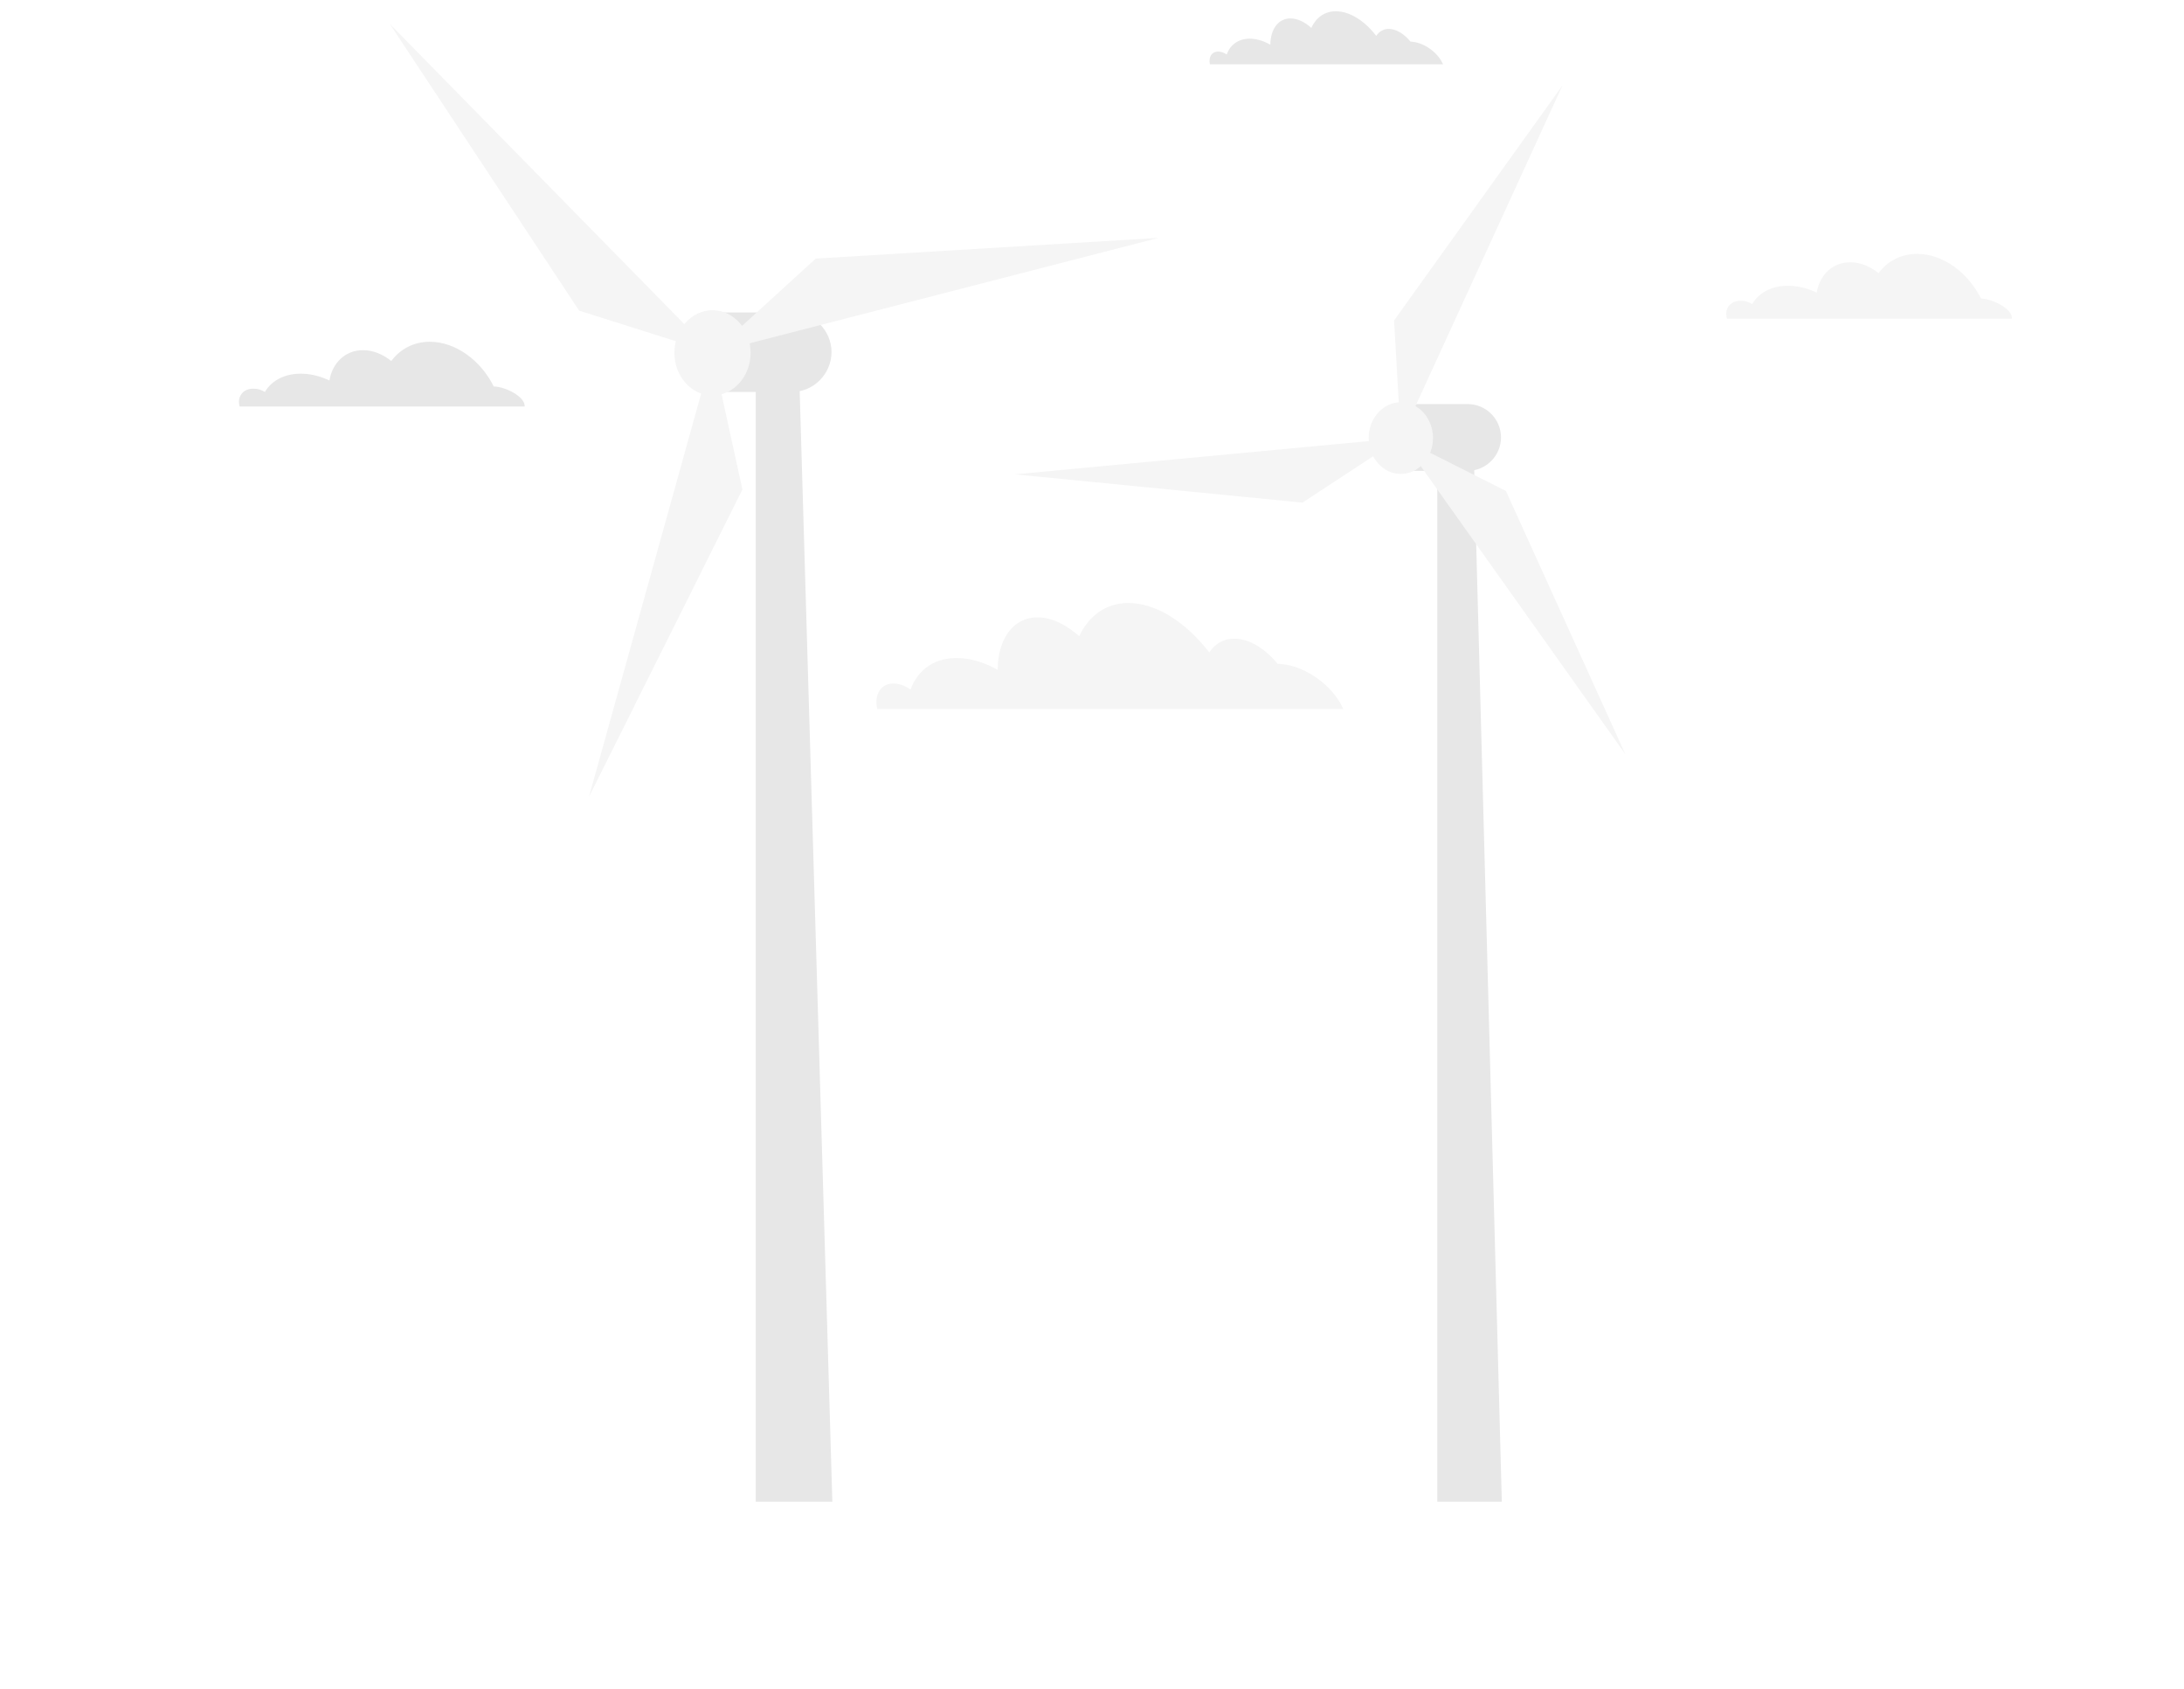
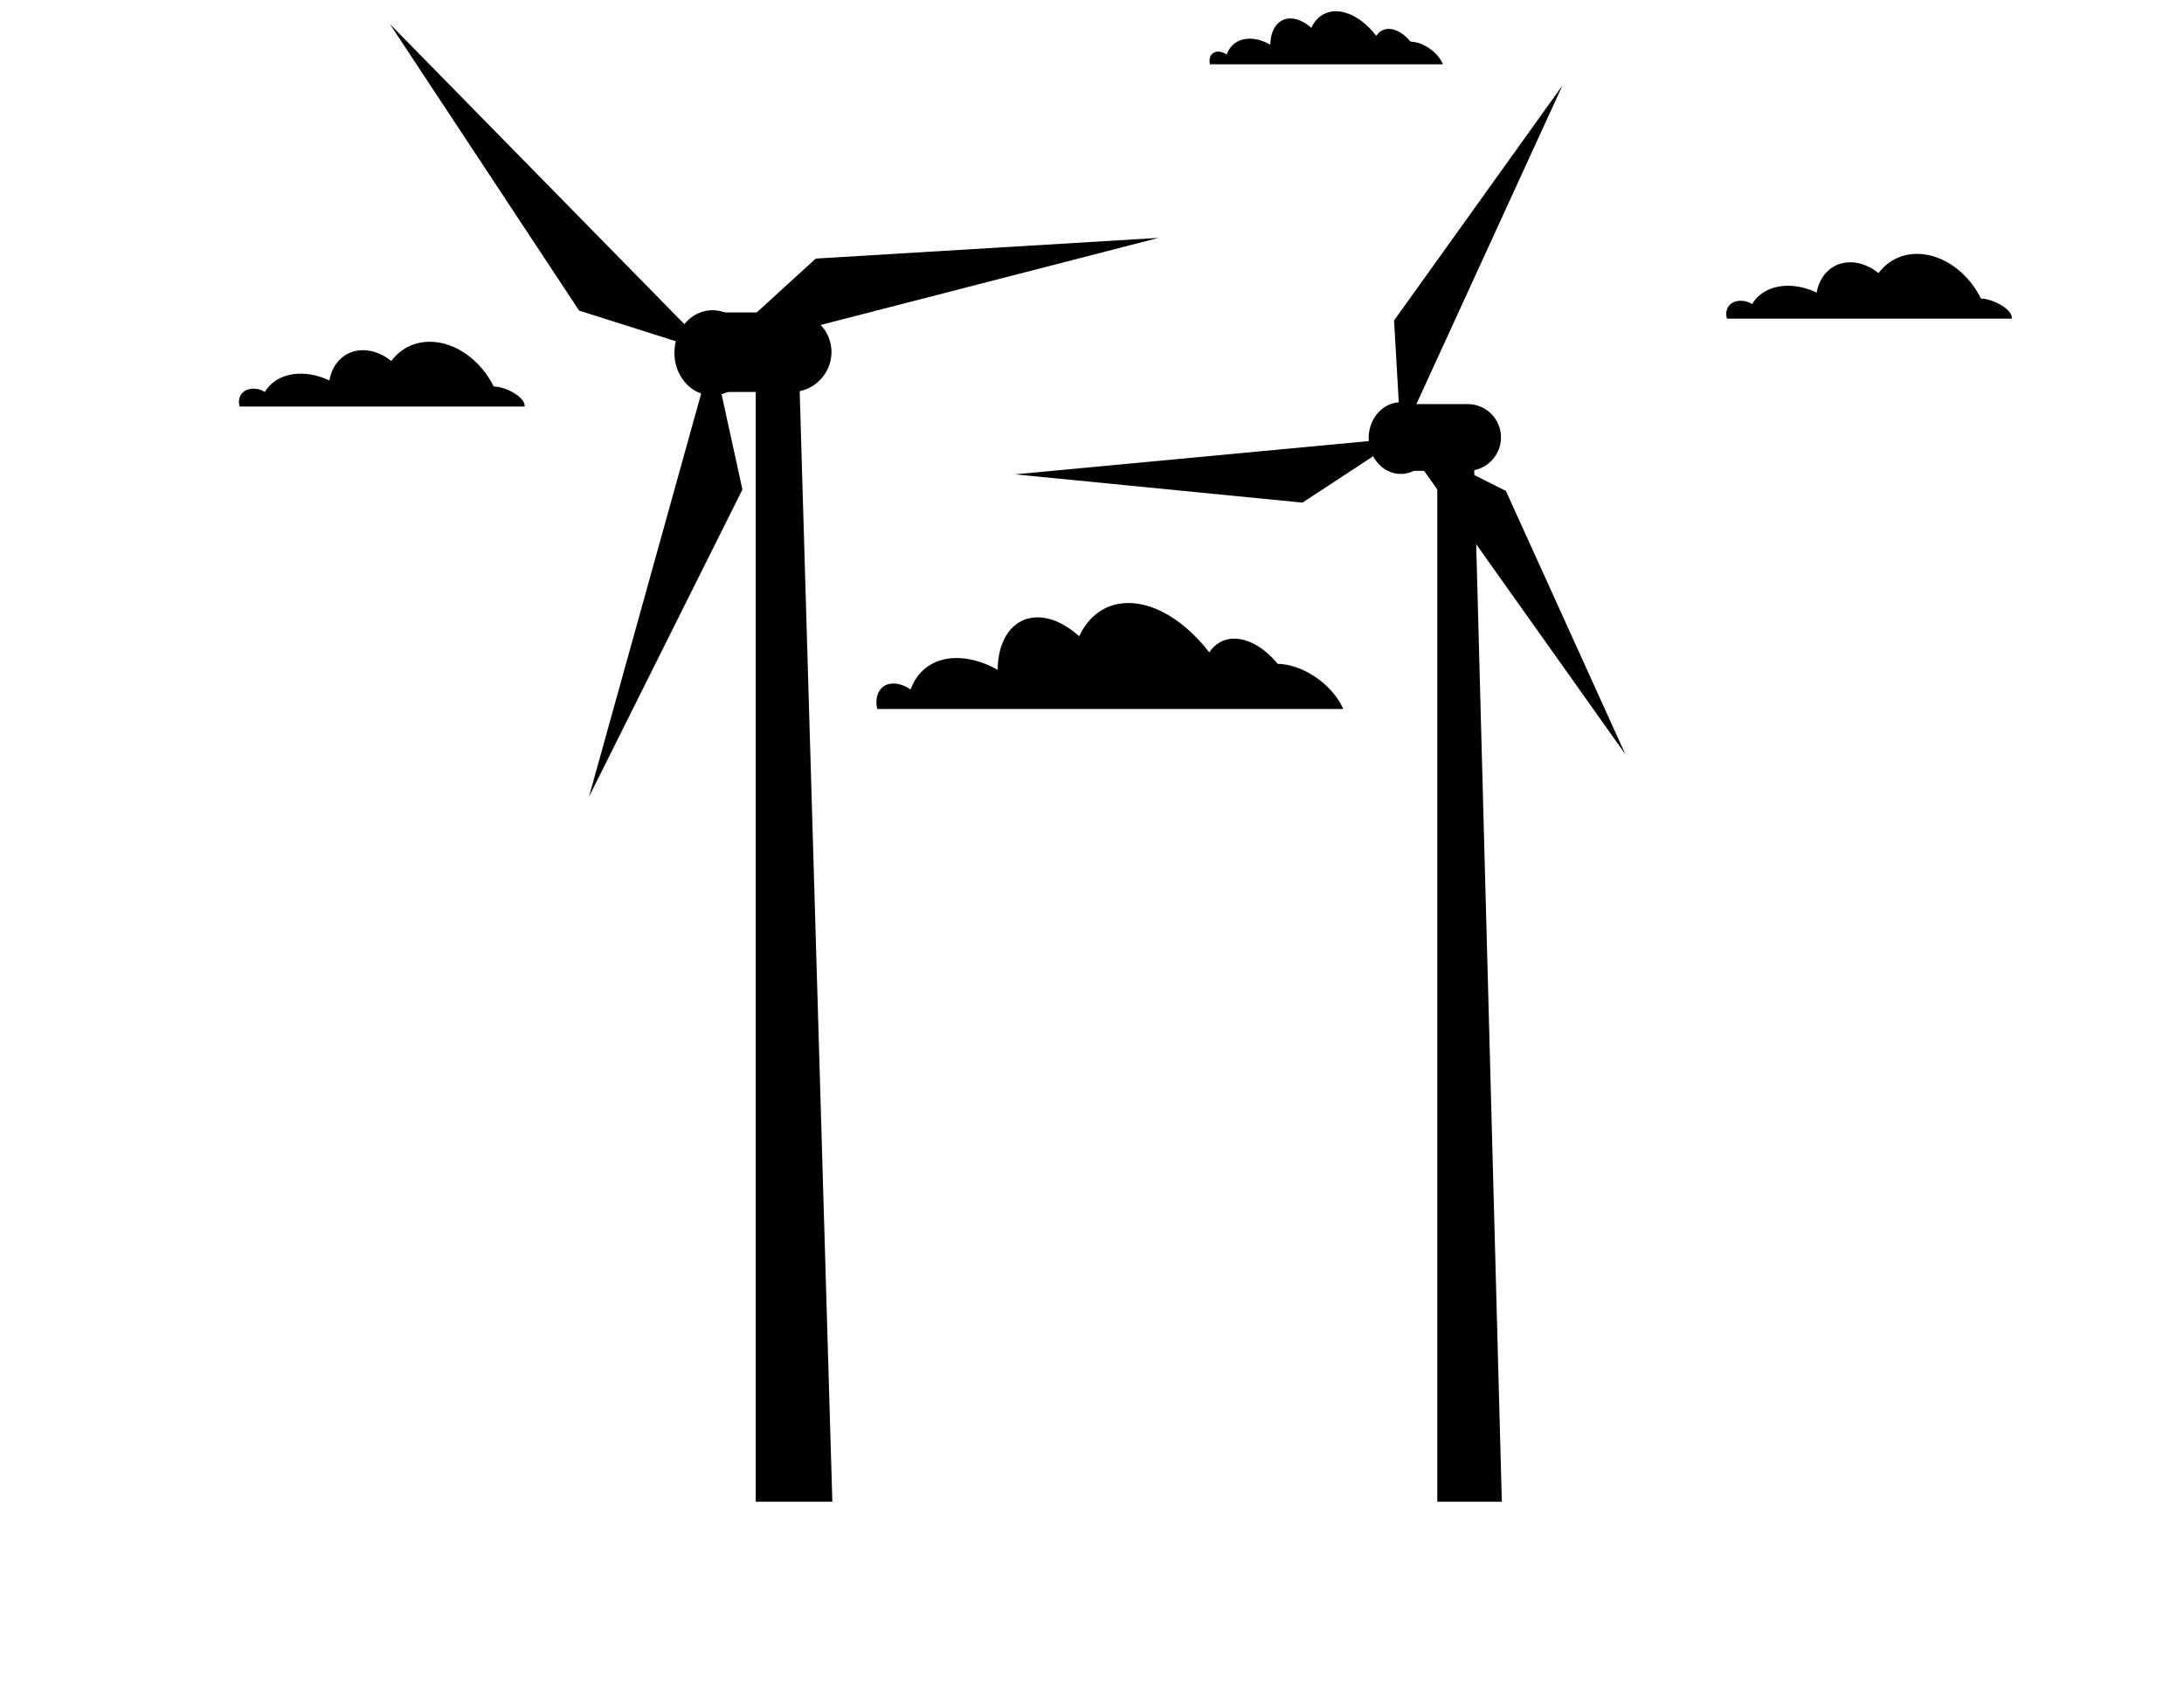
<svg xmlns="http://www.w3.org/2000/svg" version="1.1" id="a8897f4c-2937-4134-8b3a-fee1040aeff6" x="0" y="0" viewBox="0 0 1066.1 824.2" style="enable-background:new 0 0 1066.1 824.2" xml:space="preserve">
  <style>.st0{fill:#e7e7e7}.st1{fill:#f5f5f5}</style>
-   <path class="st0" d="M406.3 732.9h-37.4v-561h20.9z" />
-   <path class="st0" d="M386.5 191.3h-35.1c-10.7 0-19.4-8.7-19.4-19.4s8.7-19.4 19.4-19.4h35.1c10.7 0 19.4 8.7 19.4 19.4-.1 10.7-8.8 19.4-19.4 19.4z" />
-   <ellipse class="st1" cx="347.8" cy="172.2" rx="18.6" ry="20.8" />
-   <path class="st1" d="M347.8 172.2 190.3 11.7l92.4 139.9zm0 0-60.3 216.7 74.9-150zm0 0 217.7-56.1-167.3 10.1z" />
-   <path class="st0" d="M733.1 732.9h-31.5V213.5h17.6z" />
-   <path class="st0" d="M716.4 229.8h-29.5c-9 0-16.3-7.3-16.3-16.3s7.3-16.3 16.3-16.3h29.5c9 0 16.3 7.3 16.3 16.3s-7.4 16.3-16.3 16.3z" />
-   <ellipse class="st1" cx="683.8" cy="213.8" rx="15.7" ry="17.5" />
-   <path class="st1" d="m683.8 213.8 78.9-172.1-82.2 114.7zm0 0-188.4 17.7 140.4 13.8zm0 0 109.6 154.3-58.3-128.5z" />
-   <path class="st0" d="M241 188.6c-6.3-12.7-18.6-21.8-31.2-21.8-7.9 0-14.5 3.6-18.8 9.4-4.1-3.3-8.9-5.3-13.8-5.3-8.6 0-14.9 6.1-16.4 14.8-4-1.9-8.3-3.1-12.7-3.3-8.6-.4-15.4 3.1-18.8 8.9-1.6-1-3.4-1.6-5.3-1.6-4.9-.2-8.1 3.3-7.2 7.9.1.3.1.6.2.8h139.1c.4-4.6-9-9.6-15.1-9.8z" />
-   <path class="st1" d="M967 145.7c-6.3-12.7-18.6-21.8-31.2-21.8-7.9 0-14.5 3.6-18.8 9.4-4.1-3.3-8.9-5.3-13.8-5.3-8.6 0-14.9 6.1-16.4 14.8-4-1.9-8.3-3.1-12.7-3.3-8.6-.4-15.4 3.1-18.8 8.9-1.6-1-3.4-1.6-5.3-1.6-4.9-.2-8.1 3.3-7.2 7.9.1.3.1.6.2.8h139.1c.4-4.5-9-9.6-15.1-9.8zM625.7 324.1c-.7-.1-1.4-.1-2-.1-6.2-7.5-13.9-12.3-21.2-12.3-5.3 0-9.4 2.5-12.2 6.7-11.3-14.6-25.8-24.1-39.5-24.1-11 0-19.3 6.2-24 16.2-6.4-5.7-13.5-9.2-20.3-9.2-12 0-19.4 10.6-19.5 25.6-5.9-3.3-12.2-5.4-18.3-5.7-12-.7-20.6 5.4-24.2 15.3-2.5-1.7-5.1-2.7-7.7-2.9-6.6-.4-10.2 5.1-8.6 12.4h227.5c-4.8-11-17.8-20.7-30-21.9z" />
-   <path class="st0" d="M689.5 20.4c-.3 0-.7-.1-1-.1-3.1-3.8-7-6.2-10.6-6.2-2.6 0-4.7 1.3-6.1 3.4-5.6-7.3-12.9-12-19.7-12-5.5 0-9.7 3.1-12 8.1-3.2-2.9-6.8-4.6-10.2-4.6-6 0-9.7 5.3-9.8 12.8-3-1.7-6.1-2.7-9.2-2.9-6-.3-10.3 2.7-12.1 7.7-1.2-.8-2.6-1.4-3.9-1.4-3.3-.2-5.1 2.6-4.3 6.2h113.8c-2.3-5.5-8.8-10.4-14.9-11z" />
+   <path className="st0" d="M406.3 732.9h-37.4v-561h20.9z" />
+   <path className="st0" d="M386.5 191.3h-35.1c-10.7 0-19.4-8.7-19.4-19.4s8.7-19.4 19.4-19.4h35.1c10.7 0 19.4 8.7 19.4 19.4-.1 10.7-8.8 19.4-19.4 19.4z" />
+   <ellipse className="st1" cx="347.8" cy="172.2" rx="18.6" ry="20.8" />
+   <path className="st1" d="M347.8 172.2 190.3 11.7l92.4 139.9zm0 0-60.3 216.7 74.9-150zm0 0 217.7-56.1-167.3 10.1z" />
+   <path className="st0" d="M733.1 732.9h-31.5V213.5h17.6z" />
+   <path className="st0" d="M716.4 229.8h-29.5c-9 0-16.3-7.3-16.3-16.3s7.3-16.3 16.3-16.3h29.5c9 0 16.3 7.3 16.3 16.3s-7.4 16.3-16.3 16.3z" />
+   <ellipse className="st1" cx="683.8" cy="213.8" rx="15.7" ry="17.5" />
+   <path className="st1" d="m683.8 213.8 78.9-172.1-82.2 114.7zm0 0-188.4 17.7 140.4 13.8zm0 0 109.6 154.3-58.3-128.5z" />
+   <path className="st0" d="M241 188.6c-6.3-12.7-18.6-21.8-31.2-21.8-7.9 0-14.5 3.6-18.8 9.4-4.1-3.3-8.9-5.3-13.8-5.3-8.6 0-14.9 6.1-16.4 14.8-4-1.9-8.3-3.1-12.7-3.3-8.6-.4-15.4 3.1-18.8 8.9-1.6-1-3.4-1.6-5.3-1.6-4.9-.2-8.1 3.3-7.2 7.9.1.3.1.6.2.8h139.1c.4-4.6-9-9.6-15.1-9.8z" />
+   <path className="st1" d="M967 145.7c-6.3-12.7-18.6-21.8-31.2-21.8-7.9 0-14.5 3.6-18.8 9.4-4.1-3.3-8.9-5.3-13.8-5.3-8.6 0-14.9 6.1-16.4 14.8-4-1.9-8.3-3.1-12.7-3.3-8.6-.4-15.4 3.1-18.8 8.9-1.6-1-3.4-1.6-5.3-1.6-4.9-.2-8.1 3.3-7.2 7.9.1.3.1.6.2.8h139.1c.4-4.5-9-9.6-15.1-9.8zM625.7 324.1c-.7-.1-1.4-.1-2-.1-6.2-7.5-13.9-12.3-21.2-12.3-5.3 0-9.4 2.5-12.2 6.7-11.3-14.6-25.8-24.1-39.5-24.1-11 0-19.3 6.2-24 16.2-6.4-5.7-13.5-9.2-20.3-9.2-12 0-19.4 10.6-19.5 25.6-5.9-3.3-12.2-5.4-18.3-5.7-12-.7-20.6 5.4-24.2 15.3-2.5-1.7-5.1-2.7-7.7-2.9-6.6-.4-10.2 5.1-8.6 12.4h227.5c-4.8-11-17.8-20.7-30-21.9z" />
+   <path className="st0" d="M689.5 20.4c-.3 0-.7-.1-1-.1-3.1-3.8-7-6.2-10.6-6.2-2.6 0-4.7 1.3-6.1 3.4-5.6-7.3-12.9-12-19.7-12-5.5 0-9.7 3.1-12 8.1-3.2-2.9-6.8-4.6-10.2-4.6-6 0-9.7 5.3-9.8 12.8-3-1.7-6.1-2.7-9.2-2.9-6-.3-10.3 2.7-12.1 7.7-1.2-.8-2.6-1.4-3.9-1.4-3.3-.2-5.1 2.6-4.3 6.2h113.8c-2.3-5.5-8.8-10.4-14.9-11z" />
</svg>
